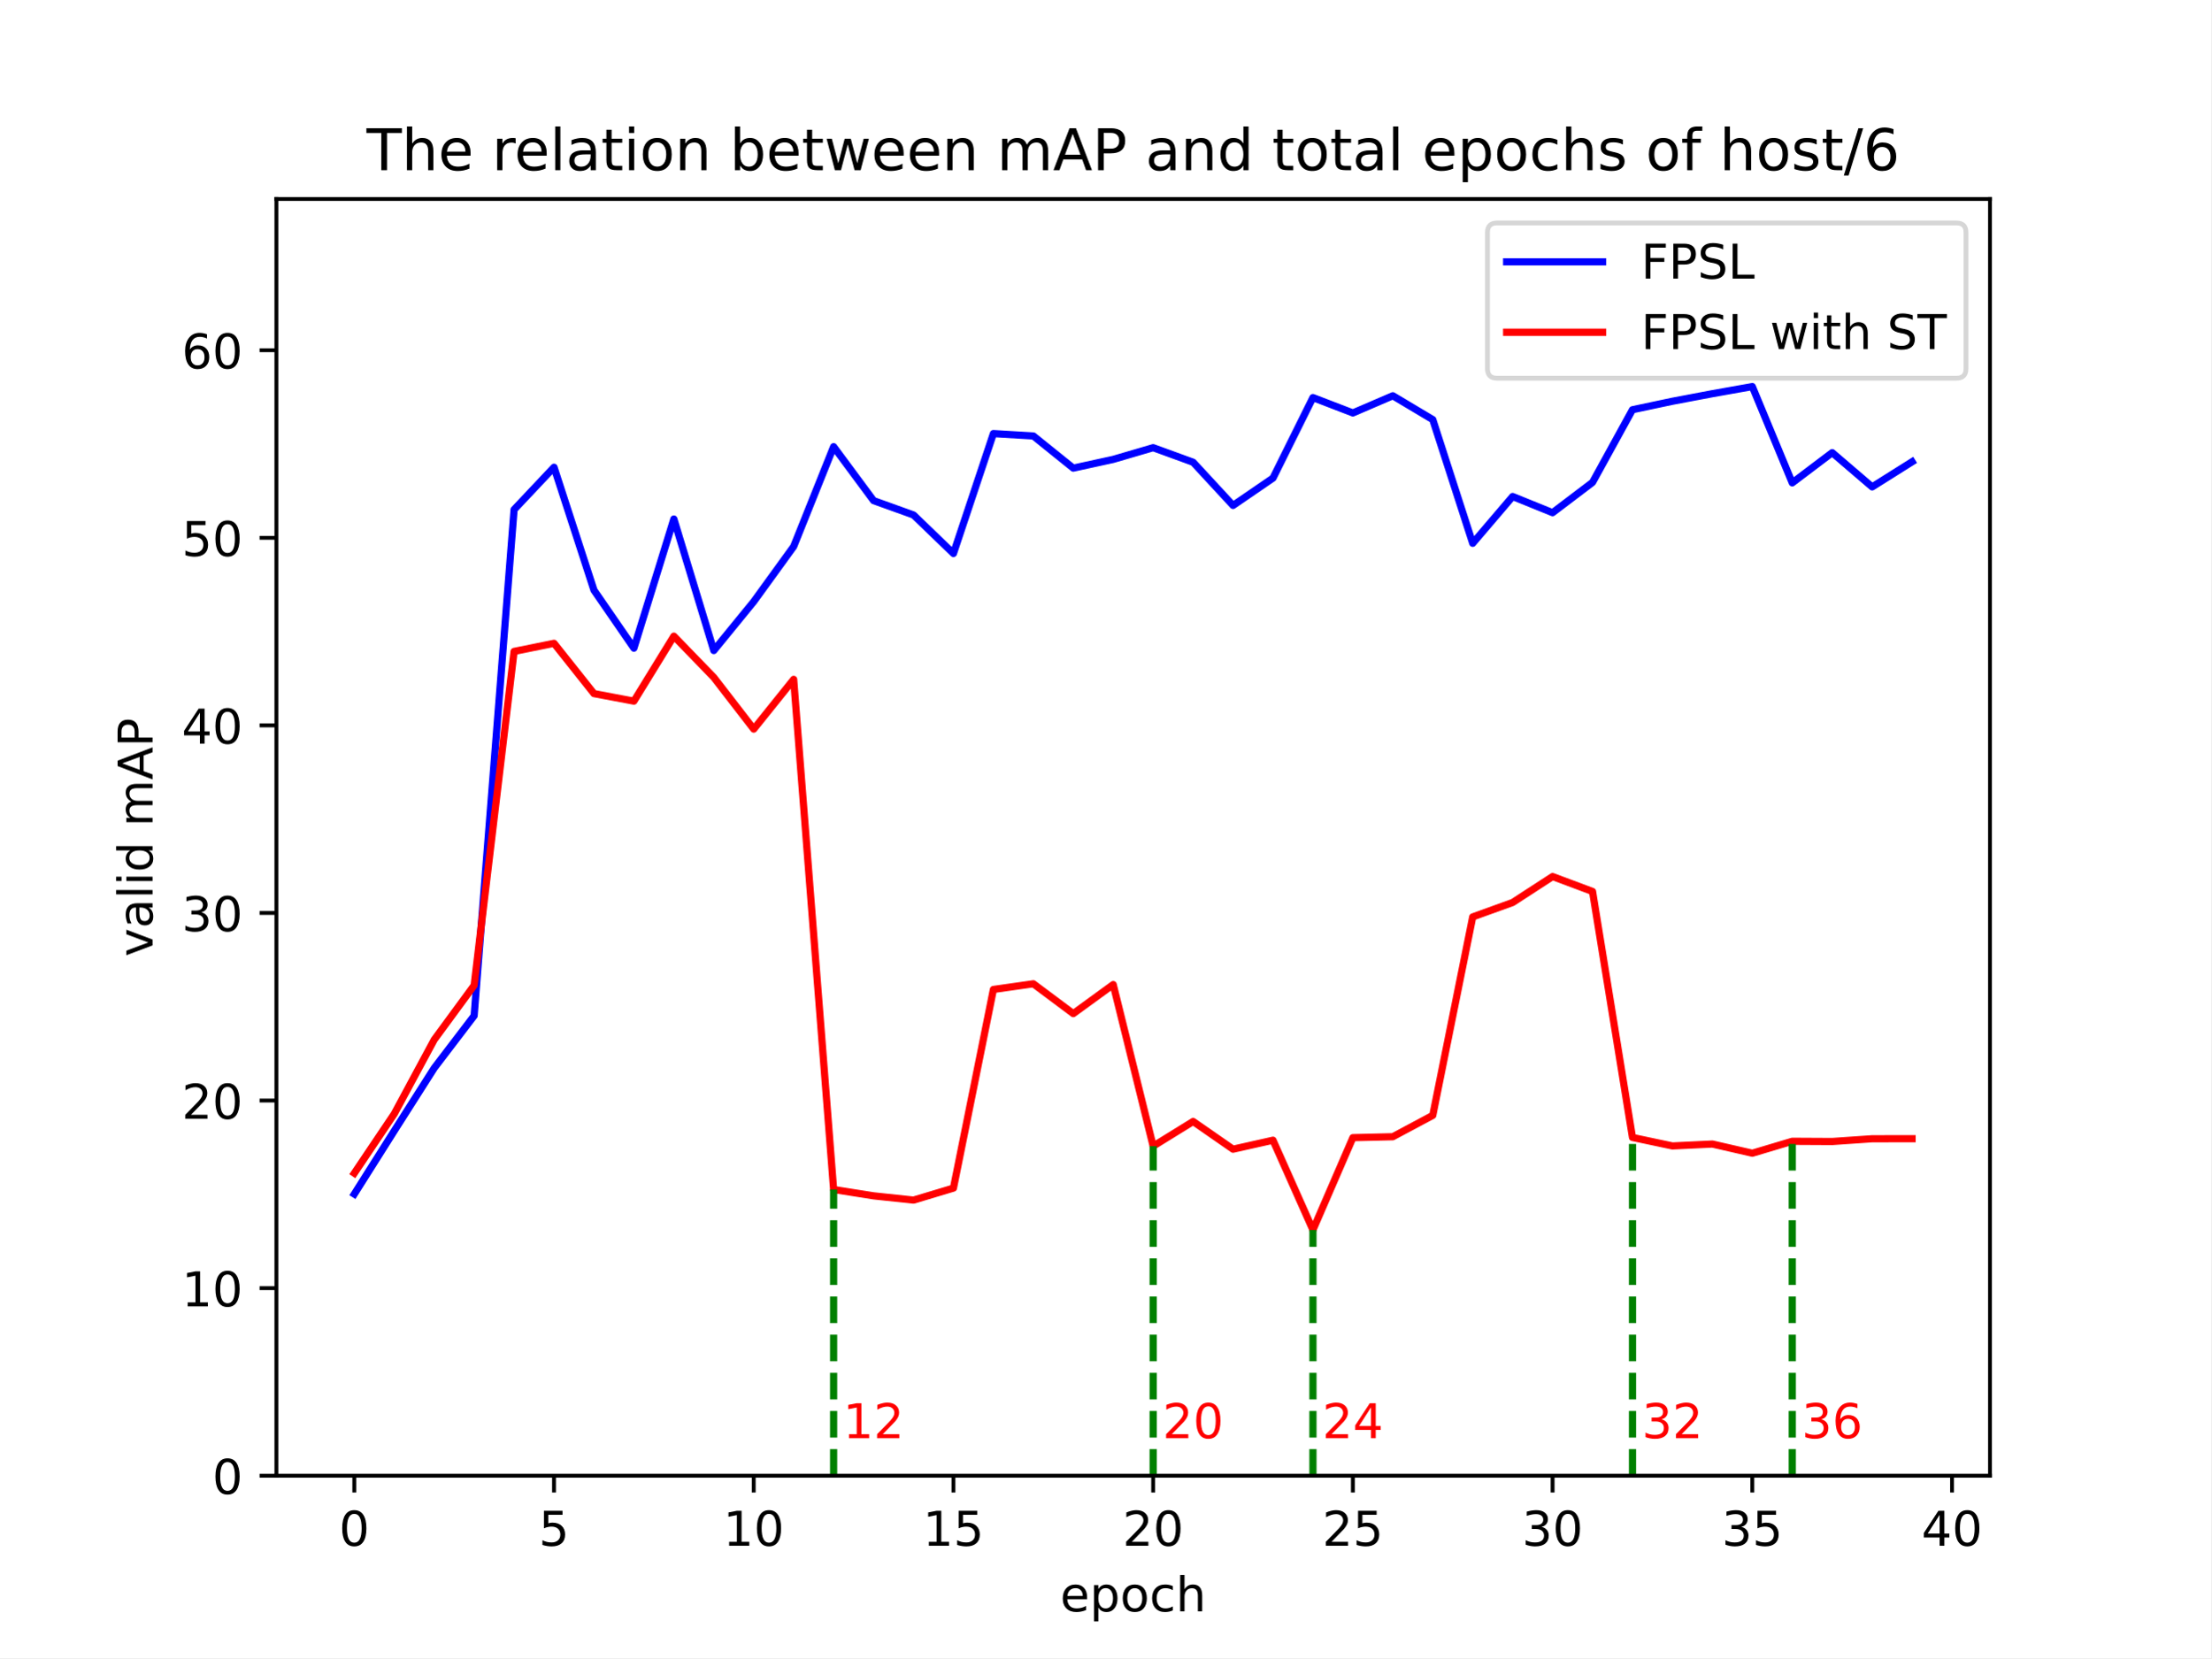
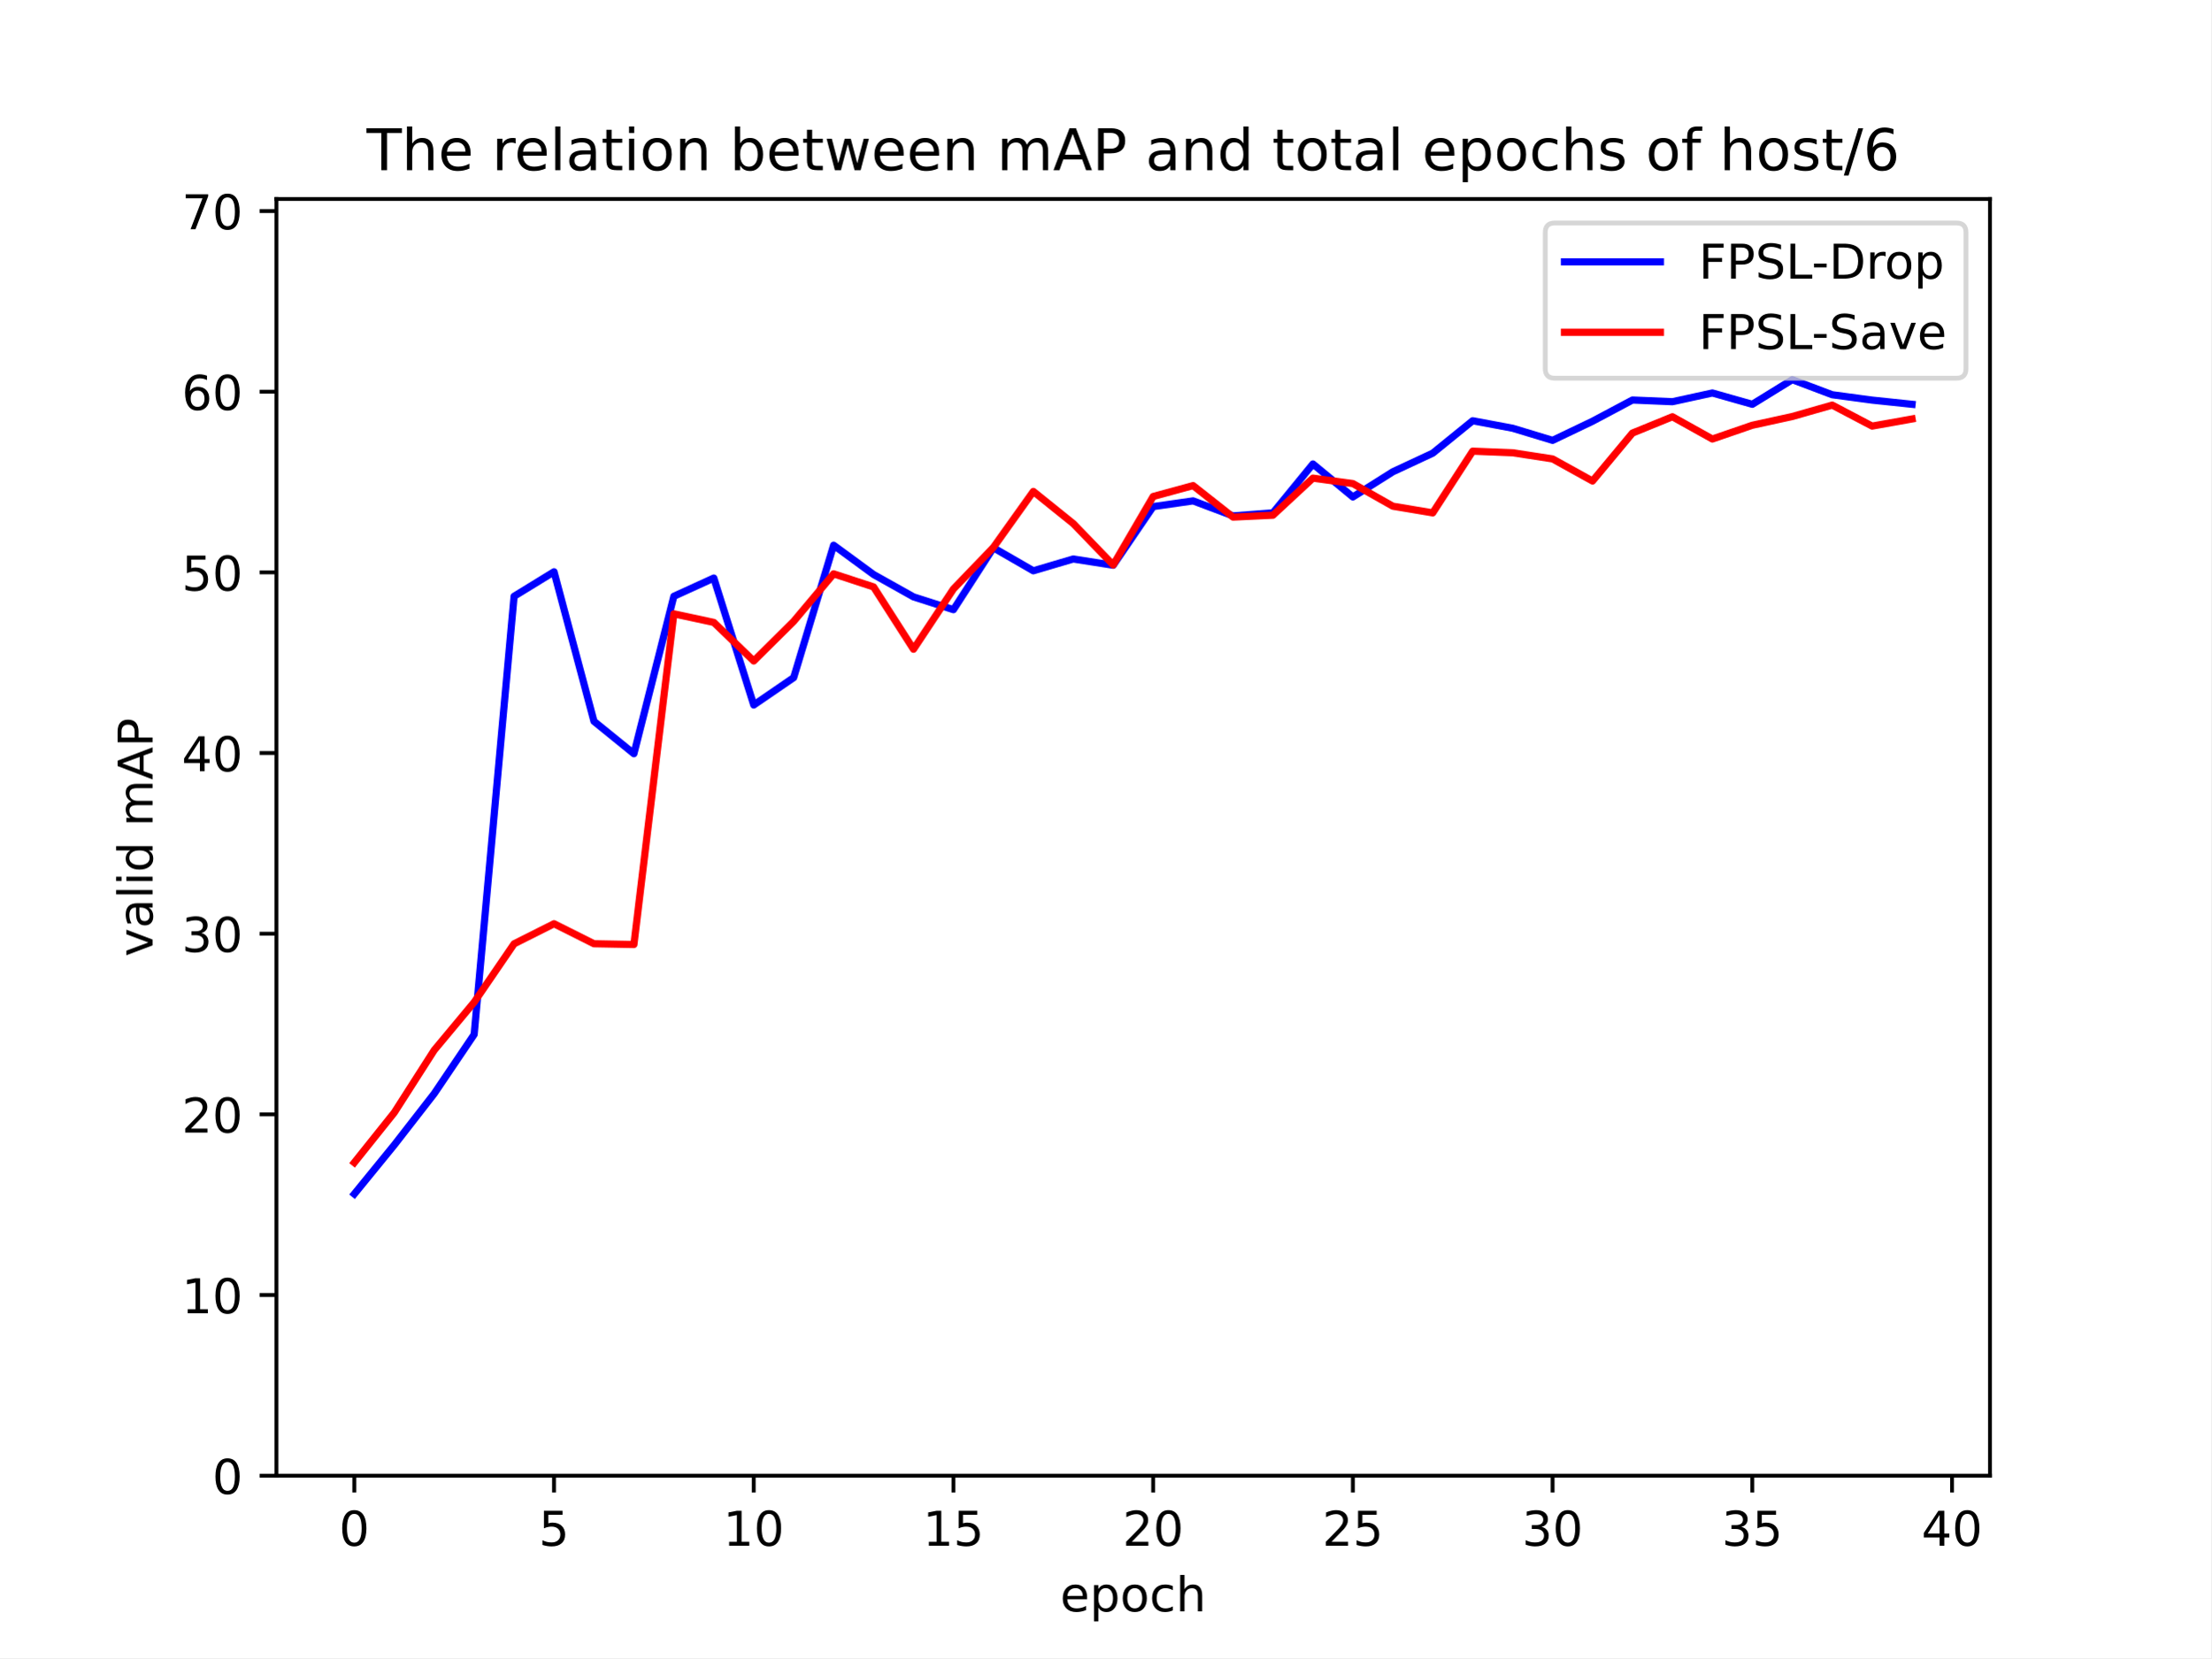
<svg xmlns="http://www.w3.org/2000/svg" xmlns:xlink="http://www.w3.org/1999/xlink" width="460.8pt" height="345.6pt" viewBox="0 0 460.8 345.6" version="1.1">
  <defs>
    <style type="text/css">*{stroke-linejoin: round; stroke-linecap: butt}</style>
  </defs>
  <g id="figure_1">
    <g id="patch_1">
      <path d="M 0 345.6  L 460.8 345.6  L 460.8 0  L 0 0  z " style="fill: #ffffff" />
    </g>
    <g id="axes_1">
      <g id="patch_2">
        <path d="M 57.6 307.584  L 414.72 307.584  L 414.72 41.472  L 57.6 41.472  z " style="fill: #ffffff" />
      </g>
      <g id="matplotlib.axis_1">
        <g id="xtick_1">
          <g id="line2d_1">
            <defs>
-               <path id="m3f6304169c" d="M 0 0  L 0 3.5  " style="stroke: #000000; stroke-width: 0.8" />
+               <path id="m59ebefd6b5" d="M 0 0  L 0 3.5  " style="stroke: #000000; stroke-width: 0.8" />
            </defs>
            <g>
-               <use xlink:href="#m3f6304169c" x="73.833" y="307.584" style="stroke: #000000; stroke-width: 0.8" />
+               <use xlink:href="#m59ebefd6b5" x="73.833" y="307.584" style="stroke: #000000; stroke-width: 0.8" />
            </g>
          </g>
          <g id="text_1">
            <g transform="translate(70.65148 322.1824) scale(0.1 -0.1)">
              <defs>
                <path id="DejaVuSans-30" d="M 2034 4250  Q 1547 4250 1301 3770  Q 1056 3291 1056 2328  Q 1056 1369 1301 889  Q 1547 409 2034 409  Q 2525 409 2770 889  Q 3016 1369 3016 2328  Q 3016 3291 2770 3770  Q 2525 4250 2034 4250  z M 2034 4750  Q 2819 4750 3233 4129  Q 3647 3509 3647 2328  Q 3647 1150 3233 529  Q 2819 -91 2034 -91  Q 1250 -91 836 529  Q 422 1150 422 2328  Q 422 3509 836 4129  Q 1250 4750 2034 4750  z " transform="scale(0.015625)" />
              </defs>
              <use xlink:href="#DejaVuSans-30" />
            </g>
          </g>
        </g>
        <g id="xtick_2">
          <g id="line2d_2">
            <g>
-               <use xlink:href="#m3f6304169c" x="115.455" y="307.584" style="stroke: #000000; stroke-width: 0.8" />
+               <use xlink:href="#m59ebefd6b5" x="115.455" y="307.584" style="stroke: #000000; stroke-width: 0.8" />
            </g>
          </g>
          <g id="text_2">
            <g transform="translate(112.2739 322.1824) scale(0.1 -0.1)">
              <defs>
                <path id="DejaVuSans-35" d="M 691 4666  L 3169 4666  L 3169 4134  L 1269 4134  L 1269 2991  Q 1406 3038 1543 3061  Q 1681 3084 1819 3084  Q 2600 3084 3056 2656  Q 3513 2228 3513 1497  Q 3513 744 3044 326  Q 2575 -91 1722 -91  Q 1428 -91 1123 -41  Q 819 9 494 109  L 494 744  Q 775 591 1075 516  Q 1375 441 1709 441  Q 2250 441 2565 725  Q 2881 1009 2881 1497  Q 2881 1984 2565 2268  Q 2250 2553 1709 2553  Q 1456 2553 1204 2497  Q 953 2441 691 2322  L 691 4666  z " transform="scale(0.015625)" />
              </defs>
              <use xlink:href="#DejaVuSans-35" />
            </g>
          </g>
        </g>
        <g id="xtick_3">
          <g id="line2d_3">
            <g>
-               <use xlink:href="#m3f6304169c" x="157.077" y="307.584" style="stroke: #000000; stroke-width: 0.8" />
+               <use xlink:href="#m59ebefd6b5" x="157.077" y="307.584" style="stroke: #000000; stroke-width: 0.8" />
            </g>
          </g>
          <g id="text_3">
            <g transform="translate(150.715 322.1824) scale(0.1 -0.1)">
              <defs>
                <path id="DejaVuSans-31" d="M 794 531  L 1825 531  L 1825 4091  L 703 3866  L 703 4441  L 1819 4666  L 2450 4666  L 2450 531  L 3481 531  L 3481 0  L 794 0  L 794 531  z " transform="scale(0.015625)" />
              </defs>
              <use xlink:href="#DejaVuSans-31" />
              <use xlink:href="#DejaVuSans-30" x="63.623" />
            </g>
          </g>
        </g>
        <g id="xtick_4">
          <g id="line2d_4">
            <g>
-               <use xlink:href="#m3f6304169c" x="198.7" y="307.584" style="stroke: #000000; stroke-width: 0.8" />
+               <use xlink:href="#m59ebefd6b5" x="198.7" y="307.584" style="stroke: #000000; stroke-width: 0.8" />
            </g>
          </g>
          <g id="text_4">
            <g transform="translate(192.3374 322.1824) scale(0.1 -0.1)">
              <use xlink:href="#DejaVuSans-31" />
              <use xlink:href="#DejaVuSans-35" x="63.623" />
            </g>
          </g>
        </g>
        <g id="xtick_5">
          <g id="line2d_5">
            <g>
-               <use xlink:href="#m3f6304169c" x="240.322" y="307.584" style="stroke: #000000; stroke-width: 0.8" />
+               <use xlink:href="#m59ebefd6b5" x="240.322" y="307.584" style="stroke: #000000; stroke-width: 0.8" />
            </g>
          </g>
          <g id="text_5">
            <g transform="translate(233.9597 322.1824) scale(0.1 -0.1)">
              <defs>
                <path id="DejaVuSans-32" d="M 1228 531  L 3431 531  L 3431 0  L 469 0  L 469 531  Q 828 903 1448 1529  Q 2069 2156 2228 2338  Q 2531 2678 2651 2914  Q 2772 3150 2772 3378  Q 2772 3750 2511 3984  Q 2250 4219 1831 4219  Q 1534 4219 1204 4116  Q 875 4013 500 3803  L 500 4441  Q 881 4594 1212 4672  Q 1544 4750 1819 4750  Q 2544 4750 2975 4387  Q 3406 4025 3406 3419  Q 3406 3131 3298 2873  Q 3191 2616 2906 2266  Q 2828 2175 2409 1742  Q 1991 1309 1228 531  z " transform="scale(0.015625)" />
              </defs>
              <use xlink:href="#DejaVuSans-32" />
              <use xlink:href="#DejaVuSans-30" x="63.623" />
            </g>
          </g>
        </g>
        <g id="xtick_6">
          <g id="line2d_6">
            <g>
-               <use xlink:href="#m3f6304169c" x="281.945" y="307.584" style="stroke: #000000; stroke-width: 0.8" />
+               <use xlink:href="#m59ebefd6b5" x="281.945" y="307.584" style="stroke: #000000; stroke-width: 0.8" />
            </g>
          </g>
          <g id="text_6">
            <g transform="translate(275.5821 322.1824) scale(0.1 -0.1)">
              <use xlink:href="#DejaVuSans-32" />
              <use xlink:href="#DejaVuSans-35" x="63.623" />
            </g>
          </g>
        </g>
        <g id="xtick_7">
          <g id="line2d_7">
            <g>
-               <use xlink:href="#m3f6304169c" x="323.567" y="307.584" style="stroke: #000000; stroke-width: 0.8" />
+               <use xlink:href="#m59ebefd6b5" x="323.567" y="307.584" style="stroke: #000000; stroke-width: 0.8" />
            </g>
          </g>
          <g id="text_7">
            <g transform="translate(317.2045 322.1824) scale(0.1 -0.1)">
              <defs>
                <path id="DejaVuSans-33" d="M 2597 2516  Q 3050 2419 3304 2112  Q 3559 1806 3559 1356  Q 3559 666 3084 287  Q 2609 -91 1734 -91  Q 1441 -91 1130 -33  Q 819 25 488 141  L 488 750  Q 750 597 1062 519  Q 1375 441 1716 441  Q 2309 441 2620 675  Q 2931 909 2931 1356  Q 2931 1769 2642 2001  Q 2353 2234 1838 2234  L 1294 2234  L 1294 2753  L 1863 2753  Q 2328 2753 2575 2939  Q 2822 3125 2822 3475  Q 2822 3834 2567 4026  Q 2313 4219 1838 4219  Q 1578 4219 1281 4162  Q 984 4106 628 3988  L 628 4550  Q 988 4650 1302 4700  Q 1616 4750 1894 4750  Q 2613 4750 3031 4423  Q 3450 4097 3450 3541  Q 3450 3153 3228 2886  Q 3006 2619 2597 2516  z " transform="scale(0.015625)" />
              </defs>
              <use xlink:href="#DejaVuSans-33" />
              <use xlink:href="#DejaVuSans-30" x="63.623" />
            </g>
          </g>
        </g>
        <g id="xtick_8">
          <g id="line2d_8">
            <g>
-               <use xlink:href="#m3f6304169c" x="365.189" y="307.584" style="stroke: #000000; stroke-width: 0.8" />
+               <use xlink:href="#m59ebefd6b5" x="365.189" y="307.584" style="stroke: #000000; stroke-width: 0.8" />
            </g>
          </g>
          <g id="text_8">
            <g transform="translate(358.8269 322.1824) scale(0.1 -0.1)">
              <use xlink:href="#DejaVuSans-33" />
              <use xlink:href="#DejaVuSans-35" x="63.623" />
            </g>
          </g>
        </g>
        <g id="xtick_9">
          <g id="line2d_9">
            <g>
-               <use xlink:href="#m3f6304169c" x="406.812" y="307.584" style="stroke: #000000; stroke-width: 0.8" />
+               <use xlink:href="#m59ebefd6b5" x="406.812" y="307.584" style="stroke: #000000; stroke-width: 0.8" />
            </g>
          </g>
          <g id="text_9">
            <g transform="translate(400.4492 322.1824) scale(0.1 -0.1)">
              <defs>
                <path id="DejaVuSans-34" d="M 2419 4116  L 825 1625  L 2419 1625  L 2419 4116  z M 2253 4666  L 3047 4666  L 3047 1625  L 3713 1625  L 3713 1100  L 3047 1100  L 3047 0  L 2419 0  L 2419 1100  L 313 1100  L 313 1709  L 2253 4666  z " transform="scale(0.015625)" />
              </defs>
              <use xlink:href="#DejaVuSans-34" />
              <use xlink:href="#DejaVuSans-30" x="63.623" />
            </g>
          </g>
        </g>
        <g id="text_10">
          <g transform="translate(220.9319 335.8606) scale(0.1 -0.1)">
            <defs>
              <path id="DejaVuSans-65" d="M 3597 1894  L 3597 1613  L 953 1613  Q 991 1019 1311 708  Q 1631 397 2203 397  Q 2534 397 2845 478  Q 3156 559 3463 722  L 3463 178  Q 3153 47 2828 -22  Q 2503 -91 2169 -91  Q 1331 -91 842 396  Q 353 884 353 1716  Q 353 2575 817 3079  Q 1281 3584 2069 3584  Q 2775 3584 3186 3129  Q 3597 2675 3597 1894  z M 3022 2063  Q 3016 2534 2758 2815  Q 2500 3097 2075 3097  Q 1594 3097 1305 2825  Q 1016 2553 972 2059  L 3022 2063  z " transform="scale(0.015625)" />
              <path id="DejaVuSans-70" d="M 1159 525  L 1159 -1331  L 581 -1331  L 581 3500  L 1159 3500  L 1159 2969  Q 1341 3281 1617 3432  Q 1894 3584 2278 3584  Q 2916 3584 3314 3078  Q 3713 2572 3713 1747  Q 3713 922 3314 415  Q 2916 -91 2278 -91  Q 1894 -91 1617 61  Q 1341 213 1159 525  z M 3116 1747  Q 3116 2381 2855 2742  Q 2594 3103 2138 3103  Q 1681 3103 1420 2742  Q 1159 2381 1159 1747  Q 1159 1113 1420 752  Q 1681 391 2138 391  Q 2594 391 2855 752  Q 3116 1113 3116 1747  z " transform="scale(0.015625)" />
              <path id="DejaVuSans-6f" d="M 1959 3097  Q 1497 3097 1228 2736  Q 959 2375 959 1747  Q 959 1119 1226 758  Q 1494 397 1959 397  Q 2419 397 2687 759  Q 2956 1122 2956 1747  Q 2956 2369 2687 2733  Q 2419 3097 1959 3097  z M 1959 3584  Q 2709 3584 3137 3096  Q 3566 2609 3566 1747  Q 3566 888 3137 398  Q 2709 -91 1959 -91  Q 1206 -91 779 398  Q 353 888 353 1747  Q 353 2609 779 3096  Q 1206 3584 1959 3584  z " transform="scale(0.015625)" />
              <path id="DejaVuSans-63" d="M 3122 3366  L 3122 2828  Q 2878 2963 2633 3030  Q 2388 3097 2138 3097  Q 1578 3097 1268 2742  Q 959 2388 959 1747  Q 959 1106 1268 751  Q 1578 397 2138 397  Q 2388 397 2633 464  Q 2878 531 3122 666  L 3122 134  Q 2881 22 2623 -34  Q 2366 -91 2075 -91  Q 1284 -91 818 406  Q 353 903 353 1747  Q 353 2603 823 3093  Q 1294 3584 2113 3584  Q 2378 3584 2631 3529  Q 2884 3475 3122 3366  z " transform="scale(0.015625)" />
              <path id="DejaVuSans-68" d="M 3513 2113  L 3513 0  L 2938 0  L 2938 2094  Q 2938 2591 2744 2837  Q 2550 3084 2163 3084  Q 1697 3084 1428 2787  Q 1159 2491 1159 1978  L 1159 0  L 581 0  L 581 4863  L 1159 4863  L 1159 2956  Q 1366 3272 1645 3428  Q 1925 3584 2291 3584  Q 2894 3584 3203 3211  Q 3513 2838 3513 2113  z " transform="scale(0.015625)" />
            </defs>
            <use xlink:href="#DejaVuSans-65" />
            <use xlink:href="#DejaVuSans-70" x="61.523" />
            <use xlink:href="#DejaVuSans-6f" x="125" />
            <use xlink:href="#DejaVuSans-63" x="186.182" />
            <use xlink:href="#DejaVuSans-68" x="241.162" />
          </g>
        </g>
      </g>
      <g id="matplotlib.axis_2">
        <g id="ytick_1">
          <g id="line2d_10">
            <defs>
-               <path id="m658996efe7" d="M 0 0  L -3.5 0  " style="stroke: #000000; stroke-width: 0.8" />
+               <path id="m7ba3537cb8" d="M 0 0  L -3.5 0  " style="stroke: #000000; stroke-width: 0.8" />
            </defs>
            <g>
-               <use xlink:href="#m658996efe7" x="57.6" y="307.584" style="stroke: #000000; stroke-width: 0.8" />
+               <use xlink:href="#m7ba3537cb8" x="57.6" y="307.584" style="stroke: #000000; stroke-width: 0.8" />
            </g>
          </g>
          <g id="text_11">
            <g transform="translate(44.2375 311.3832) scale(0.1 -0.1)">
              <use xlink:href="#DejaVuSans-30" />
            </g>
          </g>
        </g>
        <g id="ytick_2">
          <g id="line2d_11">
            <g>
-               <use xlink:href="#m658996efe7" x="57.6" y="268.486" style="stroke: #000000; stroke-width: 0.8" />
+               <use xlink:href="#m7ba3537cb8" x="57.6" y="269.926" style="stroke: #000000; stroke-width: 0.8" />
            </g>
          </g>
          <g id="text_12">
-             <g transform="translate(37.875 272.285) scale(0.1 -0.1)">
+             <g transform="translate(37.875 273.7256) scale(0.1 -0.1)">
              <use xlink:href="#DejaVuSans-31" />
              <use xlink:href="#DejaVuSans-30" x="63.623" />
            </g>
          </g>
        </g>
        <g id="ytick_3">
          <g id="line2d_12">
            <g>
-               <use xlink:href="#m658996efe7" x="57.6" y="229.387" style="stroke: #000000; stroke-width: 0.8" />
+               <use xlink:href="#m7ba3537cb8" x="57.6" y="232.269" style="stroke: #000000; stroke-width: 0.8" />
            </g>
          </g>
          <g id="text_13">
-             <g transform="translate(37.875 233.1867) scale(0.1 -0.1)">
+             <g transform="translate(37.875 236.0679) scale(0.1 -0.1)">
              <use xlink:href="#DejaVuSans-32" />
              <use xlink:href="#DejaVuSans-30" x="63.623" />
            </g>
          </g>
        </g>
        <g id="ytick_4">
          <g id="line2d_13">
            <g>
-               <use xlink:href="#m658996efe7" x="57.6" y="190.289" style="stroke: #000000; stroke-width: 0.8" />
+               <use xlink:href="#m7ba3537cb8" x="57.6" y="194.611" style="stroke: #000000; stroke-width: 0.8" />
            </g>
          </g>
          <g id="text_14">
-             <g transform="translate(37.875 194.0884) scale(0.1 -0.1)">
+             <g transform="translate(37.875 198.4102) scale(0.1 -0.1)">
              <use xlink:href="#DejaVuSans-33" />
              <use xlink:href="#DejaVuSans-30" x="63.623" />
            </g>
          </g>
        </g>
        <g id="ytick_5">
          <g id="line2d_14">
            <g>
-               <use xlink:href="#m658996efe7" x="57.6" y="151.191" style="stroke: #000000; stroke-width: 0.8" />
+               <use xlink:href="#m7ba3537cb8" x="57.6" y="156.953" style="stroke: #000000; stroke-width: 0.8" />
            </g>
          </g>
          <g id="text_15">
-             <g transform="translate(37.875 154.9901) scale(0.1 -0.1)">
+             <g transform="translate(37.875 160.7526) scale(0.1 -0.1)">
              <use xlink:href="#DejaVuSans-34" />
              <use xlink:href="#DejaVuSans-30" x="63.623" />
            </g>
          </g>
        </g>
        <g id="ytick_6">
          <g id="line2d_15">
            <g>
-               <use xlink:href="#m658996efe7" x="57.6" y="112.093" style="stroke: #000000; stroke-width: 0.8" />
+               <use xlink:href="#m7ba3537cb8" x="57.6" y="119.296" style="stroke: #000000; stroke-width: 0.8" />
            </g>
          </g>
          <g id="text_16">
-             <g transform="translate(37.875 115.8919) scale(0.1 -0.1)">
+             <g transform="translate(37.875 123.0949) scale(0.1 -0.1)">
              <use xlink:href="#DejaVuSans-35" />
              <use xlink:href="#DejaVuSans-30" x="63.623" />
            </g>
          </g>
        </g>
        <g id="ytick_7">
          <g id="line2d_16">
            <g>
-               <use xlink:href="#m658996efe7" x="57.6" y="72.994" style="stroke: #000000; stroke-width: 0.8" />
+               <use xlink:href="#m7ba3537cb8" x="57.6" y="81.638" style="stroke: #000000; stroke-width: 0.8" />
            </g>
          </g>
          <g id="text_17">
-             <g transform="translate(37.875 76.79362) scale(0.1 -0.1)">
+             <g transform="translate(37.875 85.43724) scale(0.1 -0.1)">
              <defs>
                <path id="DejaVuSans-36" d="M 2113 2584  Q 1688 2584 1439 2293  Q 1191 2003 1191 1497  Q 1191 994 1439 701  Q 1688 409 2113 409  Q 2538 409 2786 701  Q 3034 994 3034 1497  Q 3034 2003 2786 2293  Q 2538 2584 2113 2584  z M 3366 4563  L 3366 3988  Q 3128 4100 2886 4159  Q 2644 4219 2406 4219  Q 1781 4219 1451 3797  Q 1122 3375 1075 2522  Q 1259 2794 1537 2939  Q 1816 3084 2150 3084  Q 2853 3084 3261 2657  Q 3669 2231 3669 1497  Q 3669 778 3244 343  Q 2819 -91 2113 -91  Q 1303 -91 875 529  Q 447 1150 447 2328  Q 447 3434 972 4092  Q 1497 4750 2381 4750  Q 2619 4750 2861 4703  Q 3103 4656 3366 4563  z " transform="scale(0.015625)" />
              </defs>
              <use xlink:href="#DejaVuSans-36" />
              <use xlink:href="#DejaVuSans-30" x="63.623" />
            </g>
          </g>
        </g>
-         <g id="text_18">
+         <g id="ytick_8">
+           <g id="line2d_17">
+             <g>
+               <use xlink:href="#m7ba3537cb8" x="57.6" y="43.98" style="stroke: #000000; stroke-width: 0.8" />
+             </g>
+           </g>
+           <g id="text_18">
+             <g transform="translate(37.875 47.77958) scale(0.1 -0.1)">
+               <defs>
+                 <path id="DejaVuSans-37" d="M 525 4666  L 3525 4666  L 3525 4397  L 1831 0  L 1172 0  L 2766 4134  L 525 4134  L 525 4666  z " transform="scale(0.015625)" />
+               </defs>
+               <use xlink:href="#DejaVuSans-37" />
+               <use xlink:href="#DejaVuSans-30" x="63.623" />
+             </g>
+           </g>
+         </g>
+         <g id="text_19">
          <g transform="translate(31.79531 199.3983) rotate(-90) scale(0.1 -0.1)">
            <defs>
              <path id="DejaVuSans-76" d="M 191 3500  L 800 3500  L 1894 563  L 2988 3500  L 3597 3500  L 2284 0  L 1503 0  L 191 3500  z " transform="scale(0.015625)" />
              <path id="DejaVuSans-61" d="M 2194 1759  Q 1497 1759 1228 1600  Q 959 1441 959 1056  Q 959 750 1161 570  Q 1363 391 1709 391  Q 2188 391 2477 730  Q 2766 1069 2766 1631  L 2766 1759  L 2194 1759  z M 3341 1997  L 3341 0  L 2766 0  L 2766 531  Q 2569 213 2275 61  Q 1981 -91 1556 -91  Q 1019 -91 701 211  Q 384 513 384 1019  Q 384 1609 779 1909  Q 1175 2209 1959 2209  L 2766 2209  L 2766 2266  Q 2766 2663 2505 2880  Q 2244 3097 1772 3097  Q 1472 3097 1187 3025  Q 903 2953 641 2809  L 641 3341  Q 956 3463 1253 3523  Q 1550 3584 1831 3584  Q 2591 3584 2966 3190  Q 3341 2797 3341 1997  z " transform="scale(0.015625)" />
              <path id="DejaVuSans-6c" d="M 603 4863  L 1178 4863  L 1178 0  L 603 0  L 603 4863  z " transform="scale(0.015625)" />
              <path id="DejaVuSans-69" d="M 603 3500  L 1178 3500  L 1178 0  L 603 0  L 603 3500  z M 603 4863  L 1178 4863  L 1178 4134  L 603 4134  L 603 4863  z " transform="scale(0.015625)" />
              <path id="DejaVuSans-64" d="M 2906 2969  L 2906 4863  L 3481 4863  L 3481 0  L 2906 0  L 2906 525  Q 2725 213 2448 61  Q 2172 -91 1784 -91  Q 1150 -91 751 415  Q 353 922 353 1747  Q 353 2572 751 3078  Q 1150 3584 1784 3584  Q 2172 3584 2448 3432  Q 2725 3281 2906 2969  z M 947 1747  Q 947 1113 1208 752  Q 1469 391 1925 391  Q 2381 391 2643 752  Q 2906 1113 2906 1747  Q 2906 2381 2643 2742  Q 2381 3103 1925 3103  Q 1469 3103 1208 2742  Q 947 2381 947 1747  z " transform="scale(0.015625)" />
              <path id="DejaVuSans-20" transform="scale(0.015625)" />
              <path id="DejaVuSans-6d" d="M 3328 2828  Q 3544 3216 3844 3400  Q 4144 3584 4550 3584  Q 5097 3584 5394 3201  Q 5691 2819 5691 2113  L 5691 0  L 5113 0  L 5113 2094  Q 5113 2597 4934 2840  Q 4756 3084 4391 3084  Q 3944 3084 3684 2787  Q 3425 2491 3425 1978  L 3425 0  L 2847 0  L 2847 2094  Q 2847 2600 2669 2842  Q 2491 3084 2119 3084  Q 1678 3084 1418 2786  Q 1159 2488 1159 1978  L 1159 0  L 581 0  L 581 3500  L 1159 3500  L 1159 2956  Q 1356 3278 1631 3431  Q 1906 3584 2284 3584  Q 2666 3584 2933 3390  Q 3200 3197 3328 2828  z " transform="scale(0.015625)" />
              <path id="DejaVuSans-41" d="M 2188 4044  L 1331 1722  L 3047 1722  L 2188 4044  z M 1831 4666  L 2547 4666  L 4325 0  L 3669 0  L 3244 1197  L 1141 1197  L 716 0  L 50 0  L 1831 4666  z " transform="scale(0.015625)" />
              <path id="DejaVuSans-50" d="M 1259 4147  L 1259 2394  L 2053 2394  Q 2494 2394 2734 2622  Q 2975 2850 2975 3272  Q 2975 3691 2734 3919  Q 2494 4147 2053 4147  L 1259 4147  z M 628 4666  L 2053 4666  Q 2838 4666 3239 4311  Q 3641 3956 3641 3272  Q 3641 2581 3239 2228  Q 2838 1875 2053 1875  L 1259 1875  L 1259 0  L 628 0  L 628 4666  z " transform="scale(0.015625)" />
            </defs>
            <use xlink:href="#DejaVuSans-76" />
            <use xlink:href="#DejaVuSans-61" x="59.18" />
            <use xlink:href="#DejaVuSans-6c" x="120.459" />
            <use xlink:href="#DejaVuSans-69" x="148.242" />
            <use xlink:href="#DejaVuSans-64" x="176.025" />
            <use xlink:href="#DejaVuSans-20" x="239.502" />
            <use xlink:href="#DejaVuSans-6d" x="271.289" />
            <use xlink:href="#DejaVuSans-41" x="368.701" />
            <use xlink:href="#DejaVuSans-50" x="437.109" />
          </g>
        </g>
      </g>
-       <g id="line2d_17">
-         <path d="M 73.833 248.882  L 82.157 235.702  L 90.482 222.624  L 98.806 211.712  L 107.131 106.215  L 115.455 97.386  L 123.78 123.014  L 132.104 135.094  L 140.429 108.175  L 148.753 135.589  L 157.077 125.389  L 165.402 113.899  L 173.726 93.099  L 182.051 104.34  L 190.375 107.333  L 198.7 115.363  L 207.024 90.37  L 215.349 90.865  L 223.673 97.568  L 231.998 95.746  L 240.322 93.307  L 248.647 96.341  L 256.971 105.347  L 265.296 99.644  L 273.62 82.863  L 281.945 86.067  L 290.269 82.486  L 298.594 87.454  L 306.918 113.241  L 315.243 103.483  L 323.567 106.856  L 331.891 100.542  L 340.216 85.396  L 348.54 83.631  L 356.865 82.053  L 365.189 80.57  L 373.514 100.637  L 381.838 94.344  L 390.163 101.479  L 398.487 96.244  " clip-path="url(#p972b40d0d3)" style="fill: none; stroke: #0000ff; stroke-width: 1.5; stroke-linecap: square" />
-       </g>
      <g id="line2d_18">
-         <path d="M 73.833 244.535  L 82.157 232.161  L 90.482 216.717  L 98.806 205.377  L 107.131 135.773  L 115.455 134.086  L 123.78 144.565  L 132.104 146.136  L 140.429 132.593  L 148.753 141.187  L 157.077 151.967  L 165.402 141.599  L 173.726 247.931  L 182.051 249.251  L 190.375 250.142  L 198.7 247.64  L 207.024 206.237  L 215.349 205.051  L 223.673 211.271  L 231.998 205.212  L 240.322 238.901  L 248.647 233.754  L 256.971 239.529  L 265.296 237.657  L 273.62 256.362  L 281.945 237.125  L 290.269 236.929  L 298.594 232.483  L 306.918 191.109  L 315.243 188.106  L 323.567 182.7  L 331.891 185.812  L 340.216 237.084  L 348.54 238.851  L 356.865 238.455  L 365.189 240.366  L 373.514 237.88  L 381.838 237.926  L 390.163 237.354  L 398.487 237.34  " clip-path="url(#p972b40d0d3)" style="fill: none; stroke: #ff0000; stroke-width: 1.5; stroke-linecap: square" />
-       </g>
-       <g id="LineCollection_1">
-         <path d="M 173.726 307.584  L 173.726 247.931  " clip-path="url(#p972b40d0d3)" style="fill: none; stroke-dasharray: 5.55,2.4; stroke-dashoffset: 0; stroke: #008000; stroke-width: 1.5" />
-         <path d="M 240.322 307.584  L 240.322 238.901  " clip-path="url(#p972b40d0d3)" style="fill: none; stroke-dasharray: 5.55,2.4; stroke-dashoffset: 0; stroke: #008000; stroke-width: 1.5" />
-         <path d="M 273.62 307.584  L 273.62 256.362  " clip-path="url(#p972b40d0d3)" style="fill: none; stroke-dasharray: 5.55,2.4; stroke-dashoffset: 0; stroke: #008000; stroke-width: 1.5" />
-         <path d="M 340.216 307.584  L 340.216 237.084  " clip-path="url(#p972b40d0d3)" style="fill: none; stroke-dasharray: 5.55,2.4; stroke-dashoffset: 0; stroke: #008000; stroke-width: 1.5" />
-         <path d="M 373.514 307.584  L 373.514 237.88  " clip-path="url(#p972b40d0d3)" style="fill: none; stroke-dasharray: 5.55,2.4; stroke-dashoffset: 0; stroke: #008000; stroke-width: 1.5" />
+         <path d="M 73.833 248.868  L 82.157 238.659  L 90.482 227.952  L 98.806 215.62  L 107.131 124.284  L 115.455 119.177  L 123.78 150.343  L 132.104 157.096  L 140.429 124.281  L 148.753 120.484  L 157.077 146.94  L 165.402 141.235  L 173.726 113.638  L 182.051 119.741  L 190.375 124.405  L 198.7 127.07  L 207.024 114.17  L 215.349 118.966  L 223.673 116.505  L 231.998 117.812  L 240.322 105.587  L 248.647 104.396  L 256.971 107.523  L 265.296 106.887  L 273.62 96.706  L 281.945 103.577  L 290.269 98.332  L 298.594 94.449  L 306.918 87.689  L 315.243 89.254  L 323.567 91.778  L 331.891 87.795  L 340.216 83.368  L 348.54 83.722  L 356.865 81.904  L 365.189 84.264  L 373.514 79.13  L 381.838 82.271  L 390.163 83.39  L 398.487 84.266  " clip-path="url(#p3ee787e6d3)" style="fill: none; stroke: #0000ff; stroke-width: 1.5; stroke-linecap: square" />
+       </g>
+       <g id="line2d_19">
+         <path d="M 73.833 242.321  L 82.157 231.906  L 90.482 218.897  L 98.806 208.903  L 107.131 196.723  L 115.455 192.538  L 123.78 196.707  L 132.104 196.865  L 140.429 127.938  L 148.753 129.727  L 157.077 137.766  L 165.402 129.509  L 173.726 119.601  L 182.051 122.327  L 190.375 135.32  L 198.7 122.755  L 207.024 114.101  L 215.349 102.429  L 223.673 109.128  L 231.998 117.752  L 240.322 103.48  L 248.647 101.211  L 256.971 107.775  L 265.296 107.378  L 273.62 99.655  L 281.945 100.787  L 290.269 105.501  L 298.594 106.895  L 306.918 94.032  L 315.243 94.364  L 323.567 95.648  L 331.891 100.254  L 340.216 90.256  L 348.54 86.861  L 356.865 91.497  L 365.189 88.632  L 373.514 86.81  L 381.838 84.43  L 390.163 88.806  L 398.487 87.319  " clip-path="url(#p3ee787e6d3)" style="fill: none; stroke: #ff0000; stroke-width: 1.5; stroke-linecap: square" />
      </g>
      <g id="patch_3">
        <path d="M 57.6 307.584  L 57.6 41.472  " style="fill: none; stroke: #000000; stroke-width: 0.8; stroke-linejoin: miter; stroke-linecap: square" />
      </g>
      <g id="patch_4">
        <path d="M 414.72 307.584  L 414.72 41.472  " style="fill: none; stroke: #000000; stroke-width: 0.8; stroke-linejoin: miter; stroke-linecap: square" />
      </g>
      <g id="patch_5">
        <path d="M 57.6 307.584  L 414.72 307.584  " style="fill: none; stroke: #000000; stroke-width: 0.8; stroke-linejoin: miter; stroke-linecap: square" />
      </g>
      <g id="patch_6">
        <path d="M 57.6 41.472  L 414.72 41.472  " style="fill: none; stroke: #000000; stroke-width: 0.8; stroke-linejoin: miter; stroke-linecap: square" />
      </g>
-       <g id="text_19">
-         <g style="fill: #ff0000" transform="translate(175.6884 299.7643) scale(0.1 -0.1)">
-           <use xlink:href="#DejaVuSans-31" />
-           <use xlink:href="#DejaVuSans-32" x="63.623" />
-         </g>
-       </g>
      <g id="text_20">
-         <g style="fill: #ff0000" transform="translate(242.2842 299.7643) scale(0.1 -0.1)">
-           <use xlink:href="#DejaVuSans-32" />
-           <use xlink:href="#DejaVuSans-30" x="63.623" />
-         </g>
-       </g>
-       <g id="text_21">
-         <g style="fill: #ff0000" transform="translate(275.5821 299.7643) scale(0.1 -0.1)">
-           <use xlink:href="#DejaVuSans-32" />
-           <use xlink:href="#DejaVuSans-34" x="63.623" />
-         </g>
-       </g>
-       <g id="text_22">
-         <g style="fill: #ff0000" transform="translate(342.1779 299.7643) scale(0.1 -0.1)">
-           <use xlink:href="#DejaVuSans-33" />
-           <use xlink:href="#DejaVuSans-32" x="63.623" />
-         </g>
-       </g>
-       <g id="text_23">
-         <g style="fill: #ff0000" transform="translate(375.4758 299.7643) scale(0.1 -0.1)">
-           <use xlink:href="#DejaVuSans-33" />
-           <use xlink:href="#DejaVuSans-36" x="63.623" />
-         </g>
-       </g>
-       <g id="text_24">
        <g transform="translate(76.39219 35.472) scale(0.12 -0.12)">
          <defs>
            <path id="DejaVuSans-54" d="M -19 4666  L 3928 4666  L 3928 4134  L 2272 4134  L 2272 0  L 1638 0  L 1638 4134  L -19 4134  L -19 4666  z " transform="scale(0.015625)" />
            <path id="DejaVuSans-72" d="M 2631 2963  Q 2534 3019 2420 3045  Q 2306 3072 2169 3072  Q 1681 3072 1420 2755  Q 1159 2438 1159 1844  L 1159 0  L 581 0  L 581 3500  L 1159 3500  L 1159 2956  Q 1341 3275 1631 3429  Q 1922 3584 2338 3584  Q 2397 3584 2469 3576  Q 2541 3569 2628 3553  L 2631 2963  z " transform="scale(0.015625)" />
            <path id="DejaVuSans-74" d="M 1172 4494  L 1172 3500  L 2356 3500  L 2356 3053  L 1172 3053  L 1172 1153  Q 1172 725 1289 603  Q 1406 481 1766 481  L 2356 481  L 2356 0  L 1766 0  Q 1100 0 847 248  Q 594 497 594 1153  L 594 3053  L 172 3053  L 172 3500  L 594 3500  L 594 4494  L 1172 4494  z " transform="scale(0.015625)" />
            <path id="DejaVuSans-6e" d="M 3513 2113  L 3513 0  L 2938 0  L 2938 2094  Q 2938 2591 2744 2837  Q 2550 3084 2163 3084  Q 1697 3084 1428 2787  Q 1159 2491 1159 1978  L 1159 0  L 581 0  L 581 3500  L 1159 3500  L 1159 2956  Q 1366 3272 1645 3428  Q 1925 3584 2291 3584  Q 2894 3584 3203 3211  Q 3513 2838 3513 2113  z " transform="scale(0.015625)" />
            <path id="DejaVuSans-62" d="M 3116 1747  Q 3116 2381 2855 2742  Q 2594 3103 2138 3103  Q 1681 3103 1420 2742  Q 1159 2381 1159 1747  Q 1159 1113 1420 752  Q 1681 391 2138 391  Q 2594 391 2855 752  Q 3116 1113 3116 1747  z M 1159 2969  Q 1341 3281 1617 3432  Q 1894 3584 2278 3584  Q 2916 3584 3314 3078  Q 3713 2572 3713 1747  Q 3713 922 3314 415  Q 2916 -91 2278 -91  Q 1894 -91 1617 61  Q 1341 213 1159 525  L 1159 0  L 581 0  L 581 4863  L 1159 4863  L 1159 2969  z " transform="scale(0.015625)" />
            <path id="DejaVuSans-77" d="M 269 3500  L 844 3500  L 1563 769  L 2278 3500  L 2956 3500  L 3675 769  L 4391 3500  L 4966 3500  L 4050 0  L 3372 0  L 2619 2869  L 1863 0  L 1184 0  L 269 3500  z " transform="scale(0.015625)" />
            <path id="DejaVuSans-73" d="M 2834 3397  L 2834 2853  Q 2591 2978 2328 3040  Q 2066 3103 1784 3103  Q 1356 3103 1142 2972  Q 928 2841 928 2578  Q 928 2378 1081 2264  Q 1234 2150 1697 2047  L 1894 2003  Q 2506 1872 2764 1633  Q 3022 1394 3022 966  Q 3022 478 2636 193  Q 2250 -91 1575 -91  Q 1294 -91 989 -36  Q 684 19 347 128  L 347 722  Q 666 556 975 473  Q 1284 391 1588 391  Q 1994 391 2212 530  Q 2431 669 2431 922  Q 2431 1156 2273 1281  Q 2116 1406 1581 1522  L 1381 1569  Q 847 1681 609 1914  Q 372 2147 372 2553  Q 372 3047 722 3315  Q 1072 3584 1716 3584  Q 2034 3584 2315 3537  Q 2597 3491 2834 3397  z " transform="scale(0.015625)" />
            <path id="DejaVuSans-66" d="M 2375 4863  L 2375 4384  L 1825 4384  Q 1516 4384 1395 4259  Q 1275 4134 1275 3809  L 1275 3500  L 2222 3500  L 2222 3053  L 1275 3053  L 1275 0  L 697 0  L 697 3053  L 147 3053  L 147 3500  L 697 3500  L 697 3744  Q 697 4328 969 4595  Q 1241 4863 1831 4863  L 2375 4863  z " transform="scale(0.015625)" />
            <path id="DejaVuSans-2f" d="M 1625 4666  L 2156 4666  L 531 -594  L 0 -594  L 1625 4666  z " transform="scale(0.015625)" />
          </defs>
          <use xlink:href="#DejaVuSans-54" />
          <use xlink:href="#DejaVuSans-68" x="61.084" />
          <use xlink:href="#DejaVuSans-65" x="124.463" />
          <use xlink:href="#DejaVuSans-20" x="185.986" />
          <use xlink:href="#DejaVuSans-72" x="217.773" />
          <use xlink:href="#DejaVuSans-65" x="256.637" />
          <use xlink:href="#DejaVuSans-6c" x="318.16" />
          <use xlink:href="#DejaVuSans-61" x="345.943" />
          <use xlink:href="#DejaVuSans-74" x="407.223" />
          <use xlink:href="#DejaVuSans-69" x="446.432" />
          <use xlink:href="#DejaVuSans-6f" x="474.215" />
          <use xlink:href="#DejaVuSans-6e" x="535.396" />
          <use xlink:href="#DejaVuSans-20" x="598.775" />
          <use xlink:href="#DejaVuSans-62" x="630.562" />
          <use xlink:href="#DejaVuSans-65" x="694.039" />
          <use xlink:href="#DejaVuSans-74" x="755.562" />
          <use xlink:href="#DejaVuSans-77" x="794.771" />
          <use xlink:href="#DejaVuSans-65" x="876.559" />
          <use xlink:href="#DejaVuSans-65" x="938.082" />
          <use xlink:href="#DejaVuSans-6e" x="999.605" />
          <use xlink:href="#DejaVuSans-20" x="1062.984" />
          <use xlink:href="#DejaVuSans-6d" x="1094.771" />
          <use xlink:href="#DejaVuSans-41" x="1192.184" />
          <use xlink:href="#DejaVuSans-50" x="1260.592" />
          <use xlink:href="#DejaVuSans-20" x="1320.895" />
          <use xlink:href="#DejaVuSans-61" x="1352.682" />
          <use xlink:href="#DejaVuSans-6e" x="1413.961" />
          <use xlink:href="#DejaVuSans-64" x="1477.34" />
          <use xlink:href="#DejaVuSans-20" x="1540.816" />
          <use xlink:href="#DejaVuSans-74" x="1572.604" />
          <use xlink:href="#DejaVuSans-6f" x="1611.812" />
          <use xlink:href="#DejaVuSans-74" x="1672.994" />
          <use xlink:href="#DejaVuSans-61" x="1712.203" />
          <use xlink:href="#DejaVuSans-6c" x="1773.482" />
          <use xlink:href="#DejaVuSans-20" x="1801.266" />
          <use xlink:href="#DejaVuSans-65" x="1833.053" />
          <use xlink:href="#DejaVuSans-70" x="1894.576" />
          <use xlink:href="#DejaVuSans-6f" x="1958.053" />
          <use xlink:href="#DejaVuSans-63" x="2019.234" />
          <use xlink:href="#DejaVuSans-68" x="2074.215" />
          <use xlink:href="#DejaVuSans-73" x="2137.594" />
          <use xlink:href="#DejaVuSans-20" x="2189.693" />
          <use xlink:href="#DejaVuSans-6f" x="2221.48" />
          <use xlink:href="#DejaVuSans-66" x="2282.662" />
          <use xlink:href="#DejaVuSans-20" x="2317.867" />
          <use xlink:href="#DejaVuSans-68" x="2349.654" />
          <use xlink:href="#DejaVuSans-6f" x="2413.033" />
          <use xlink:href="#DejaVuSans-73" x="2474.215" />
          <use xlink:href="#DejaVuSans-74" x="2526.314" />
          <use xlink:href="#DejaVuSans-2f" x="2565.523" />
          <use xlink:href="#DejaVuSans-36" x="2599.215" />
        </g>
      </g>
      <g id="legend_1">
        <g id="patch_7">
-           <path d="M 311.992 78.828  L 407.72 78.828  Q 409.72 78.828 409.72 76.828  L 409.72 48.472  Q 409.72 46.472 407.72 46.472  L 311.992 46.472  Q 309.992 46.472 309.992 48.472  L 309.992 76.828  Q 309.992 78.828 311.992 78.828  z " style="fill: #ffffff; opacity: 0.8; stroke: #cccccc; stroke-linejoin: miter" />
-         </g>
-         <g id="line2d_19">
-           <path d="M 313.992 54.57  L 323.992 54.57  L 333.992 54.57  " style="fill: none; stroke: #0000ff; stroke-width: 1.5; stroke-linecap: square" />
-         </g>
-         <g id="text_25">
-           <g transform="translate(341.9919 58.07044) scale(0.1 -0.1)">
+           <path d="M 324.037 78.828  L 407.72 78.828  Q 409.72 78.828 409.72 76.828  L 409.72 48.472  Q 409.72 46.472 407.72 46.472  L 324.037 46.472  Q 322.037 46.472 322.037 48.472  L 322.037 76.828  Q 322.037 78.828 324.037 78.828  z " style="fill: #ffffff; opacity: 0.8; stroke: #cccccc; stroke-linejoin: miter" />
+         </g>
+         <g id="line2d_20">
+           <path d="M 326.037 54.57  L 336.037 54.57  L 346.037 54.57  " style="fill: none; stroke: #0000ff; stroke-width: 1.5; stroke-linecap: square" />
+         </g>
+         <g id="text_21">
+           <g transform="translate(354.0372 58.07044) scale(0.1 -0.1)">
            <defs>
              <path id="DejaVuSans-46" d="M 628 4666  L 3309 4666  L 3309 4134  L 1259 4134  L 1259 2759  L 3109 2759  L 3109 2228  L 1259 2228  L 1259 0  L 628 0  L 628 4666  z " transform="scale(0.015625)" />
              <path id="DejaVuSans-53" d="M 3425 4513  L 3425 3897  Q 3066 4069 2747 4153  Q 2428 4238 2131 4238  Q 1616 4238 1336 4038  Q 1056 3838 1056 3469  Q 1056 3159 1242 3001  Q 1428 2844 1947 2747  L 2328 2669  Q 3034 2534 3370 2195  Q 3706 1856 3706 1288  Q 3706 609 3251 259  Q 2797 -91 1919 -91  Q 1588 -91 1214 -16  Q 841 59 441 206  L 441 856  Q 825 641 1194 531  Q 1563 422 1919 422  Q 2459 422 2753 634  Q 3047 847 3047 1241  Q 3047 1584 2836 1778  Q 2625 1972 2144 2069  L 1759 2144  Q 1053 2284 737 2584  Q 422 2884 422 3419  Q 422 4038 858 4394  Q 1294 4750 2059 4750  Q 2388 4750 2728 4690  Q 3069 4631 3425 4513  z " transform="scale(0.015625)" />
              <path id="DejaVuSans-4c" d="M 628 4666  L 1259 4666  L 1259 531  L 3531 531  L 3531 0  L 628 0  L 628 4666  z " transform="scale(0.015625)" />
+               <path id="DejaVuSans-2d" d="M 313 2009  L 1997 2009  L 1997 1497  L 313 1497  L 313 2009  z " transform="scale(0.015625)" />
+               <path id="DejaVuSans-44" d="M 1259 4147  L 1259 519  L 2022 519  Q 2988 519 3436 956  Q 3884 1394 3884 2338  Q 3884 3275 3436 3711  Q 2988 4147 2022 4147  L 1259 4147  z M 628 4666  L 1925 4666  Q 3281 4666 3915 4102  Q 4550 3538 4550 2338  Q 4550 1131 3912 565  Q 3275 0 1925 0  L 628 0  L 628 4666  z " transform="scale(0.015625)" />
            </defs>
            <use xlink:href="#DejaVuSans-46" />
            <use xlink:href="#DejaVuSans-50" x="57.52" />
            <use xlink:href="#DejaVuSans-53" x="117.822" />
            <use xlink:href="#DejaVuSans-4c" x="181.299" />
-           </g>
-         </g>
-         <g id="line2d_20">
-           <path d="M 313.992 69.249  L 323.992 69.249  L 333.992 69.249  " style="fill: none; stroke: #ff0000; stroke-width: 1.5; stroke-linecap: square" />
-         </g>
-         <g id="text_26">
-           <g transform="translate(341.9919 72.74856) scale(0.1 -0.1)">
+             <use xlink:href="#DejaVuSans-2d" x="235.262" />
+             <use xlink:href="#DejaVuSans-44" x="271.346" />
+             <use xlink:href="#DejaVuSans-72" x="348.348" />
+             <use xlink:href="#DejaVuSans-6f" x="387.211" />
+             <use xlink:href="#DejaVuSans-70" x="448.393" />
+           </g>
+         </g>
+         <g id="line2d_21">
+           <path d="M 326.037 69.249  L 336.037 69.249  L 346.037 69.249  " style="fill: none; stroke: #ff0000; stroke-width: 1.5; stroke-linecap: square" />
+         </g>
+         <g id="text_22">
+           <g transform="translate(354.0372 72.74856) scale(0.1 -0.1)">
            <use xlink:href="#DejaVuSans-46" />
            <use xlink:href="#DejaVuSans-50" x="57.52" />
            <use xlink:href="#DejaVuSans-53" x="117.822" />
            <use xlink:href="#DejaVuSans-4c" x="181.299" />
-             <use xlink:href="#DejaVuSans-20" x="237.012" />
-             <use xlink:href="#DejaVuSans-77" x="268.799" />
-             <use xlink:href="#DejaVuSans-69" x="350.586" />
-             <use xlink:href="#DejaVuSans-74" x="378.369" />
-             <use xlink:href="#DejaVuSans-68" x="417.578" />
-             <use xlink:href="#DejaVuSans-20" x="480.957" />
-             <use xlink:href="#DejaVuSans-53" x="512.744" />
-             <use xlink:href="#DejaVuSans-54" x="576.221" />
+             <use xlink:href="#DejaVuSans-2d" x="235.262" />
+             <use xlink:href="#DejaVuSans-53" x="271.346" />
+             <use xlink:href="#DejaVuSans-61" x="334.822" />
+             <use xlink:href="#DejaVuSans-76" x="396.102" />
+             <use xlink:href="#DejaVuSans-65" x="455.281" />
          </g>
        </g>
      </g>
    </g>
  </g>
  <defs>
-     <clipPath id="p972b40d0d3">
+     <clipPath id="p3ee787e6d3">
      <rect x="57.6" y="41.472" width="357.12" height="266.112" />
    </clipPath>
  </defs>
</svg>
